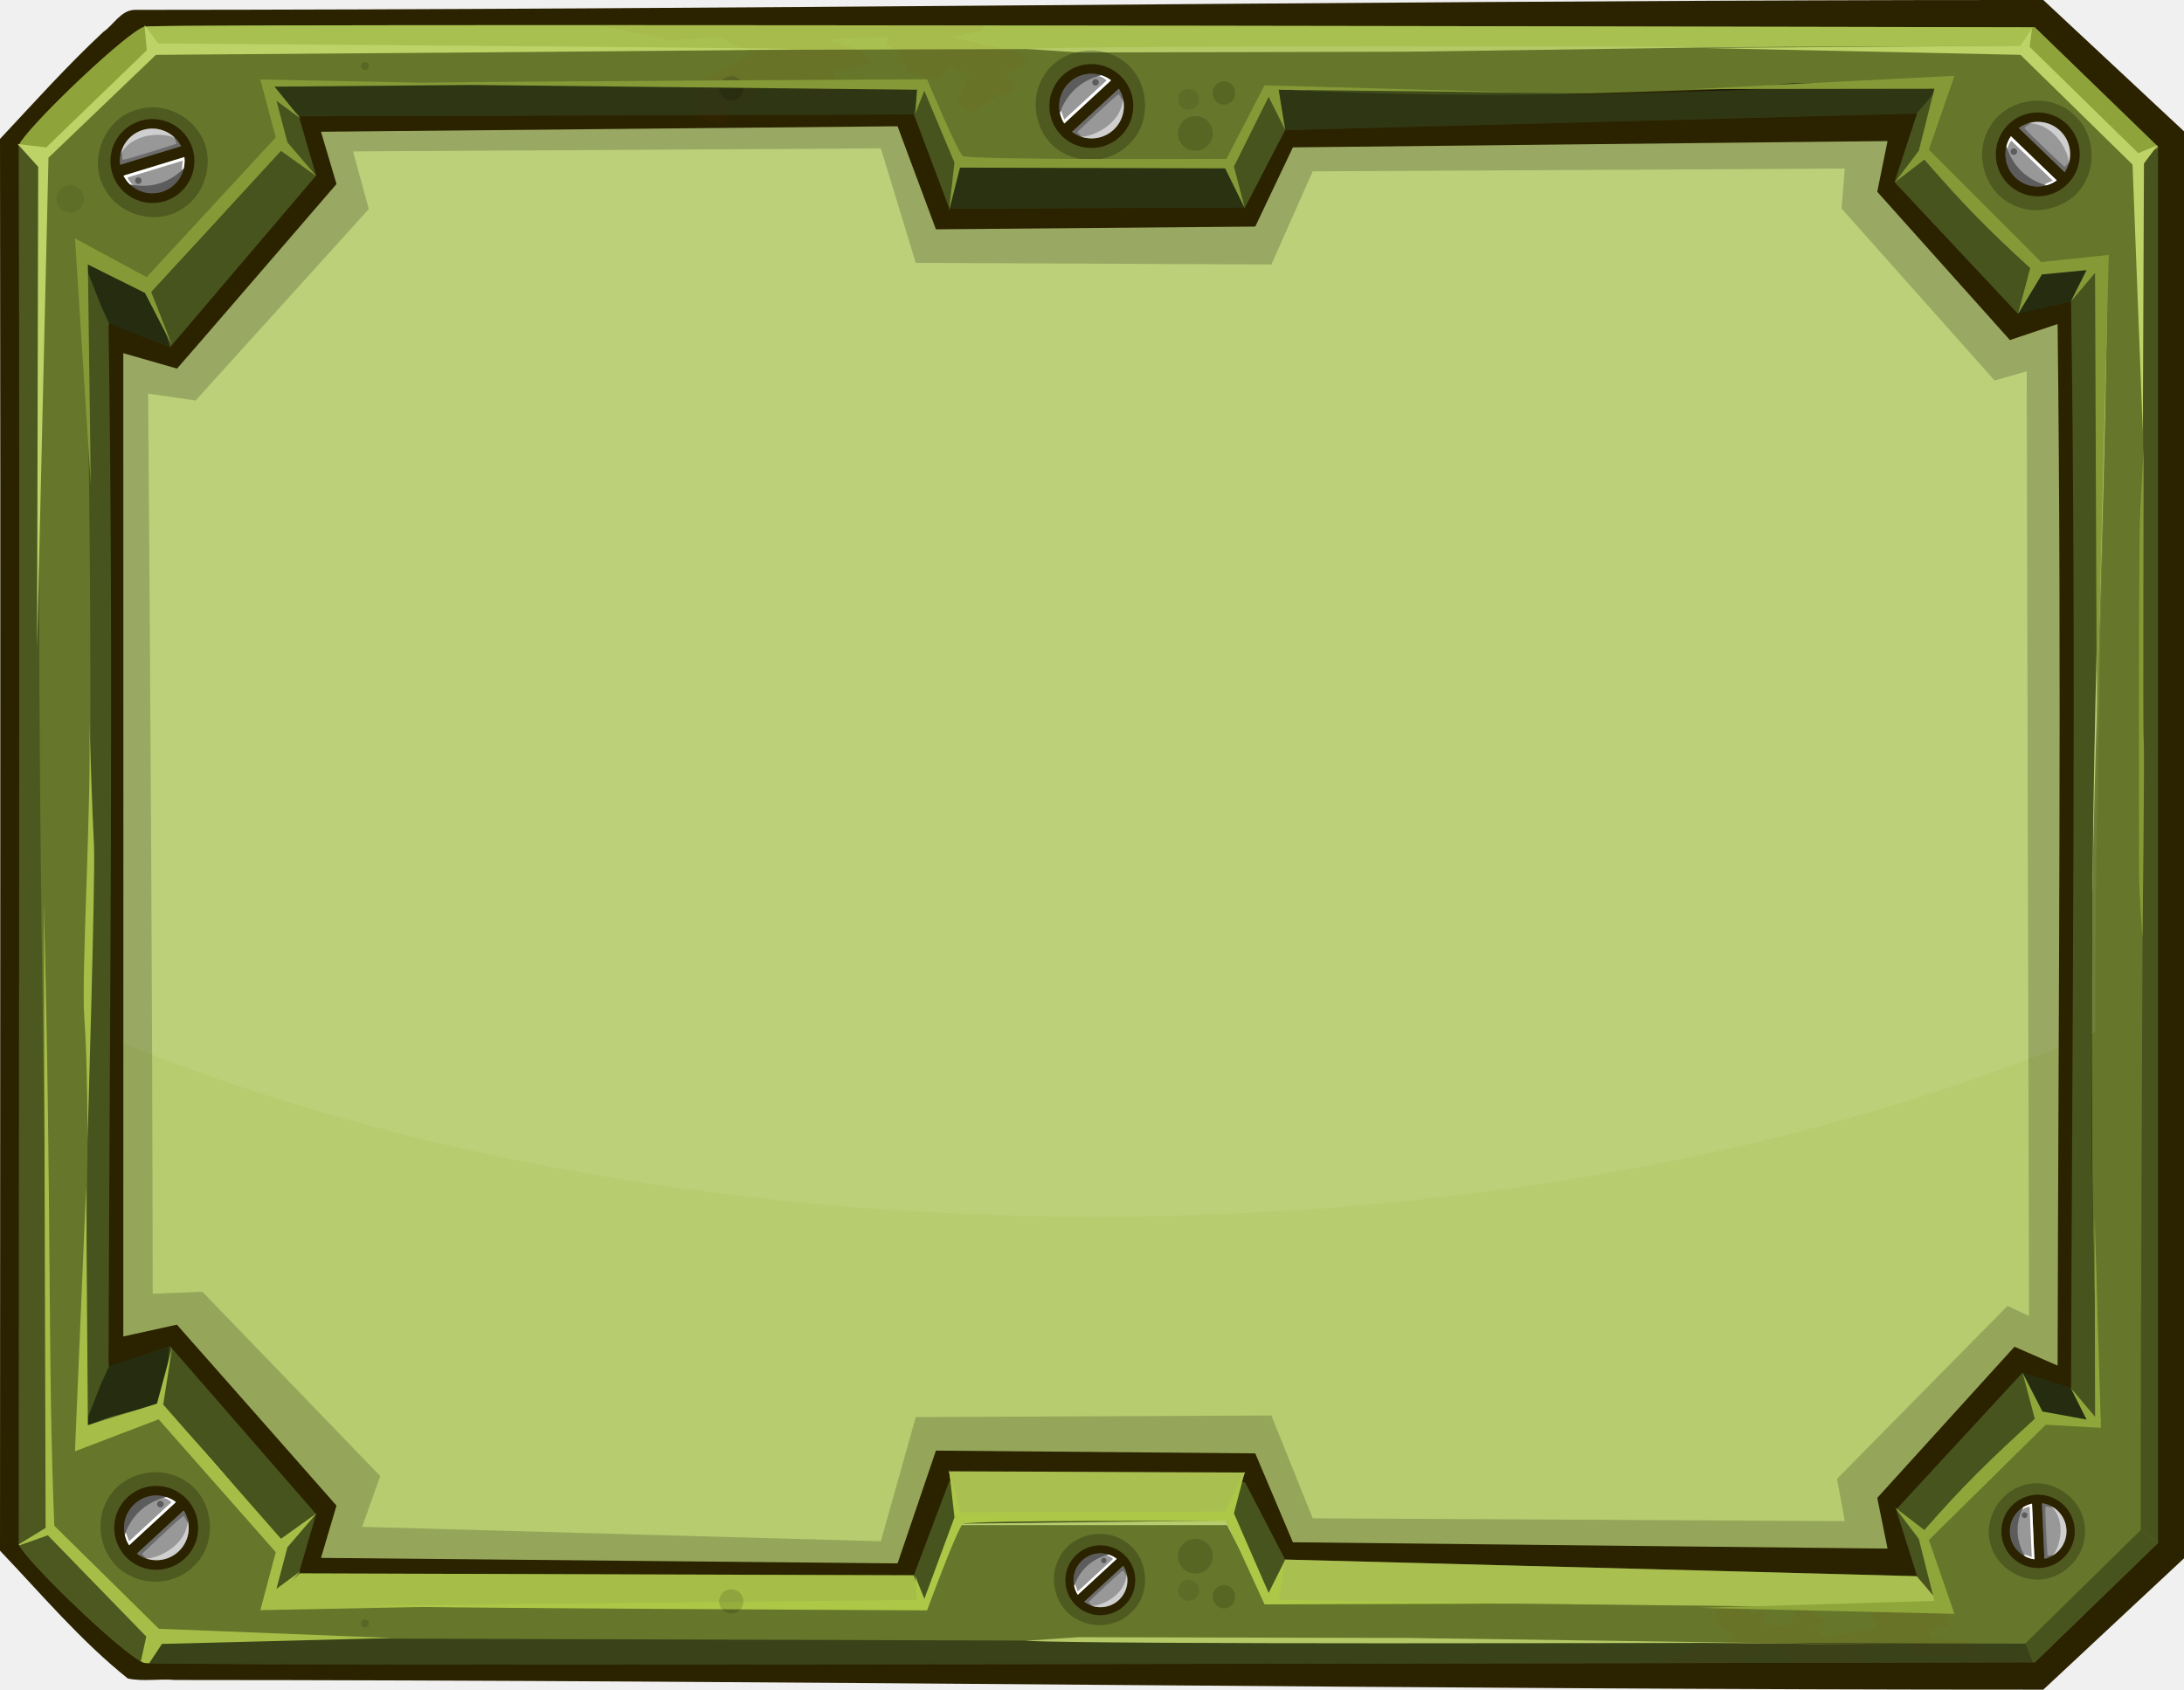
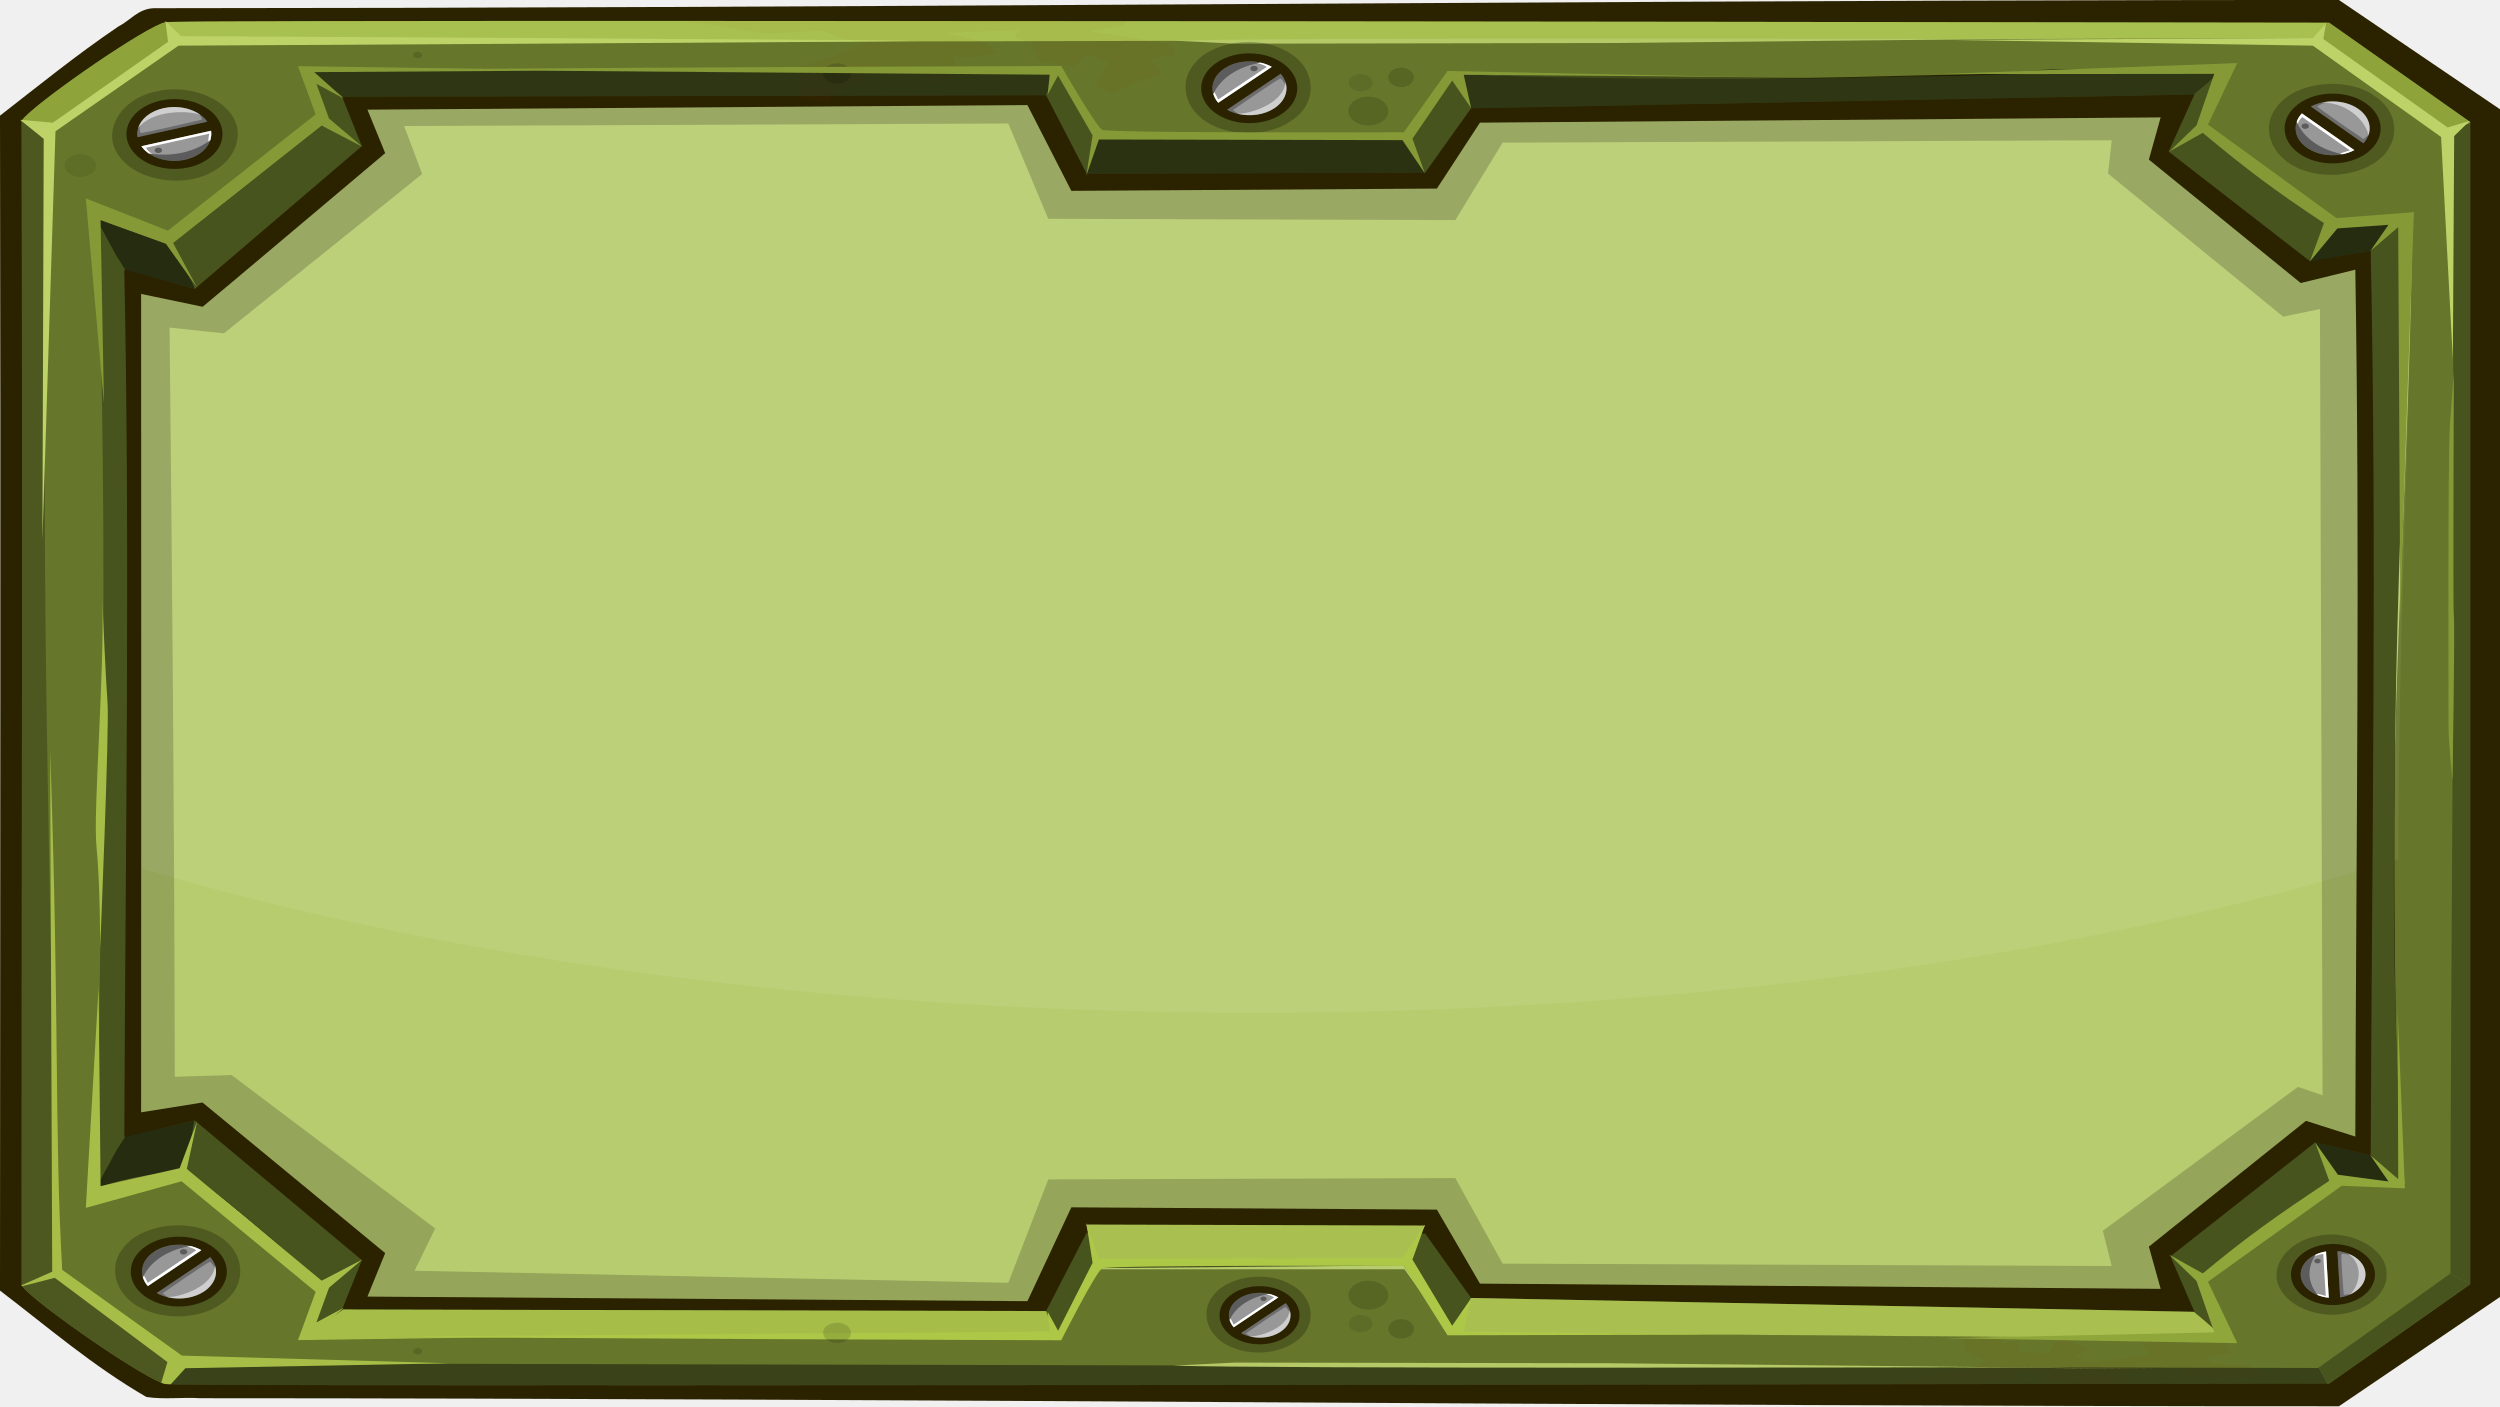
- <svg xmlns="http://www.w3.org/2000/svg" width="367.87mm" height="284.671mm" viewBox="0 0 367.87 284.671" version="1.1" id="svg19518">
+ <svg xmlns="http://www.w3.org/2000/svg" width="508mm" height="285.75mm" viewBox="0 0 508 285.75" version="1.1" id="svg19518">
  <defs id="defs19512" />
-   <g id="layer1" transform="translate(201.322,47.17473)">
-     <g id="g7243" transform="matrix(0.2695821,0,0,0.2695821,1589.167,119.52)">
+   <g id="layer1" transform="translate(201.3219,48.25384)">
+     <g id="g7243" transform="matrix(0.372272,0,0,0.270604,2271.204,119.0728)">
      <g transform="translate(-2537.346,-344.5308)" id="g7131">
        <path style="fill:#2b2200;fill-opacity:1;stroke:none" d="m -2900.938,-273.781 c -373.191,0.745 -746.384,5.968 -1119.562,6.125 -8.525,0.487 -12.864,9.34 -19.312,13.781 -22.68,21.112 -43.364,44.264 -64.562,66.906 0.47,294.094 0.045,588.188 0,882.281 25.992,27.264 50.418,56.373 79.875,79.875 9.663,2.072 19.67,0.05 29.438,0.943 389.134,0.109 778.24,6.09 1167.375,6.025 29.323,-27.331 58.611,-54.702 87.906,-82.062 0,-297.281 -1e-4,-594.562 0,-891.844 -29.296,-27.361 -58.583,-54.731 -87.906,-82.062 -24.417,-0.006 -48.833,0.004 -73.25,0.031 z" id="path6701" />
        <path style="fill:#66762a;fill-opacity:1;stroke:none" d="m -3736.906,-258.094 c -147.685,-0.026 -258.315,0.174 -274.25,0.781 -0.01,3e-4 -0.023,-3e-4 -0.031,0 -0.54,0.021 -1.026,0.041 -1.344,0.062 -0.344,0.024 -0.579,0.038 -0.656,0.062 -0.01,-0.002 -0.022,0.002 -0.031,0 -0.216,-0.048 -0.482,-0.014 -0.812,0.062 -0.479,0.111 -1.112,0.395 -1.813,0.75 -0.178,0.087 -0.342,0.146 -0.531,0.25 -14.819,8.117 -69.306,60.374 -75.875,72.438 h -0.062 c -0.122,0.226 -0.257,0.491 -0.344,0.688 h 0.031 c -0.01,0.018 -0.023,0.044 -0.031,0.062 0.725,282.312 0.019,578.615 0,874.219 4.992,11.52 72.525,75.786 79.437,74.25 1.8,0.72 117.765,0.934 276.313,0.906 348.804,-0.061 903.875,-1.344 903.875,-1.344 l 76.937,-74.562 c 0,-290.906 0,-581.812 0,-872.719 l -76.937,-74.562 c 0,0 -555.071,-1.283 -903.875,-1.344 z" id="path6703" />
        <path style="fill:#b7cc6f;fill-opacity:1;stroke:none" d="m -3938.719,-222.062 c 5.579,16.703 11.147,34.532 10.313,36.812 0,5.732 -77.261,92.212 -83.906,92.594 -4.638,0.267 -24.284,-9.451 -39.125,-17.188 16.342,238.521 0.883,482.244 0,728.031 14.841,-7.736 34.487,-17.454 39.125,-17.188 6.645,0.382 83.906,86.862 83.906,92.594 0.834,2.28 -4.734,20.11 -10.313,36.812 l 413.844,-0.156 19.469,-50.938 h 167.656 l 24.875,48 c 138.497,-12.049 280.446,1.047 421.938,2.688 -6.207,-18.276 -13.511,-40.846 -12.562,-43.438 0,-5.732 77.261,-92.212 83.906,-92.594 3.901,-0.224 14.288,14.038 27.646,20.825 -15.993,-231.444 2.632,-494.323 4.167,-713.794 -13.358,6.787 -27.912,13.599 -31.813,13.375 -6.645,-0.382 -83.906,-86.862 -83.906,-92.594 -0.949,-2.592 6.356,-25.161 12.562,-43.438 -141.491,1.641 -283.441,14.736 -421.938,2.688 l -24.875,48 h -167.656 l -19.469,-50.938 z" id="path6705" />
        <path style="opacity:0.07;fill:#ffffff;fill-opacity:1;stroke:none" d="m -3938.719,-222.062 c 5.579,16.703 11.147,34.532 10.313,36.812 0,5.732 -77.261,92.212 -83.906,92.594 -4.638,0.267 -24.284,-9.451 -39.125,-17.188 10.818,157.898 7.694,318.109 4.094,479.656 168.307,72.796 387.744,116.844 627.75,116.844 238.423,0 456.509,-43.468 624.375,-115.406 -0.375,-160.886 6.412,-323.591 7.438,-470.25 -13.358,6.787 -27.912,13.599 -31.813,13.375 -6.645,-0.382 -83.906,-86.862 -83.906,-92.594 -0.949,-2.592 6.356,-25.161 12.562,-43.438 -141.491,1.641 -283.441,14.736 -421.938,2.688 l -24.875,48 h -167.656 l -19.469,-50.938 z" id="path7126" />
        <path style="opacity:0.19;fill:#000000;fill-opacity:1;stroke:none" d="m -3295.719,-199.031 -25.406,58 -193.469,5.438 -23.875,-62.969 -369.469,0.875 9.156,36.531 -92.737,114.823 -39.264,-12.355 c -5.738,199.801 -5.353,418.67 -5e-4,625.719 l 39.187,-10.089 92.813,112.558 -9.156,36.531 369.469,0.875 23.875,-69.03 193.469,5.438 25.406,64.061 374.438,-10.312 -5.844,-31.812 73.281,-82.156 39.125,3.062 c 1.002,-221.341 2.08,-442.745 0,-663.969 l -41.982,1.277 -70.424,-80.371 5.844,-31.812 z m -258.281,17.938 21.812,71.562 222.188,1 25.812,-58.188 332.469,-1.781 -1.987,25.04 95.569,107.407 20.087,-5.692 1.429,590.406 -13.442,-6.317 -106.5,108.031 4.844,26.469 -332.469,-1.781 -25.812,-64.248 -222.188,1 -21.812,77.623 -324.094,-9.031 11.281,-31.75 -111.132,-115.195 -31.028,1.289 c -0.202,-187.039 -1.435,-375.608 -2.857,-562.585 l 29.661,4.319 108.214,-119.654 -9.853,-36.036 z" id="path6711" />
        <path style="fill:#2b2200;fill-opacity:1;stroke:none" d="m -3938.719,-222.062 c 5.579,16.703 11.147,34.532 10.313,36.812 0,5.732 -77.261,92.212 -83.906,92.594 -1.782,0.102 -5.79,-1.269 -10.875,-3.438 l -22.5,29.375 c 5.181,213.806 0.999,427.905 0,641.781 l 30,33.661 c 5.085,-2.169 9.093,-3.54 10.875,-3.438 6.645,0.382 76.406,82.576 76.406,88.308 0.834,2.28 -4.734,20.11 -10.313,36.812 l 413.844,-0.156 19.469,-56.998 h 167.656 l 24.344,51.186 c 142.6,-7.356 281.591,4.411 422.469,5.562 -6.207,-18.276 -13.511,-40.846 -12.562,-43.438 0,-5.732 74.417,-80.055 81.062,-80.438 3.901,-0.224 15.046,3.811 28.403,10.597 -7.207,-239.4 -1.503,-499.663 3.409,-727.878 -13.357,6.786 -30.769,11.814 -34.67,11.589 -6.645,-0.382 -78.205,-72.92 -78.205,-78.652 -0.949,-2.592 6.356,-25.161 12.562,-43.438 -140.877,1.151 -279.868,12.918 -422.469,5.562 l -24.344,45.125 h -167.656 l -19.469,-50.938 z m 395.156,27.156 23.969,64.406 199.531,-1.719 23.5,-49.5 371.562,-3.938 -6.438,31.688 82.893,92.683 29.795,-10.027 c 2.604,216.977 0.44,433.984 0,650.969 l -26.938,-11.812 -85.75,94.469 L -2925,694 l -371.562,-3.938 -23.5,-55.561 -199.531,-1.719 -23.969,70.467 -360.25,-3.438 9.688,-32.656 c 0,0 -95.684,-108.68 -99.719,-113.089 l -33.5,7.371 c 0.01,-204.844 0.146,-409.688 0,-614.531 l 33.576,9.636 c 4.035,-4.41 99.643,-115.355 99.643,-115.355 l -9.688,-32.656 z" id="path6714" />
        <path style="fill:#48541e;fill-opacity:1;stroke:none" d="m -3589.569,-214.463 11.055,3.629 42.74,2.15 24.562,65.287 184.756,-0.77 25.052,-48.328 394.851,-10.396 -14.112,42.889 77.197,82.36 33.691,-7.97 c 1.979,-5.454 16.093,-17.511 16.105,-22.441 -14.343,2.109 -30.907,3.98 -34.619,5.686 -6.324,-0.333 -75.168,-70.034 -75.168,-75.026 -0.902,-2.256 9.985,-29.747 15.89,-45.658 -140.915,6.313 -281.801,12.78 -425.342,4.648 l -23.826,45.768 -168.158,2.525 -18.548,-44.32 z" id="path6716" />
        <path style="fill:#48541e;fill-opacity:1;stroke:none" d="m -3938.726,-222.009 c 5.575,16.693 11.143,34.49 10.309,36.769 0,5.732 -77.272,92.215 -83.917,92.597 -4.646,0.267 -24.338,-9.504 -39.187,-17.246 -1e-4,0.376 0,0.742 0,1.119 l 14.58,37 38.961,14.802 91.133,-107.128 -10.803,-37.039 397.803,-1.235 -5.755,-19.484 z" id="path6718" />
        <path style="fill:#8ea43b;fill-opacity:1;stroke:none" d="m -4014.017,-257.118 c -0.165,0.039 -0.345,0.1 -0.538,0.168 -0.172,0.06 -0.308,0.118 -0.504,0.202 -0.199,0.086 -0.451,0.192 -0.672,0.302 -0.289,0.142 -0.58,0.289 -0.907,0.47 -0.031,0.018 -0.069,0.048 -0.101,0.067 -15.723,9.006 -71.423,62.562 -75.938,72.981 v 0.168 l 16.611,7.362 67.963,-66.097 -5.846,-15.624 c -0.023,0 -0.044,-0.011 -0.067,0 z" id="path6720" />
        <path style="fill:#a8c04f;fill-opacity:1;stroke:none" d="m -3736.909,-258.093 c -158.548,-0.028 -274.468,0.187 -276.268,0.907 -0.201,-0.045 -0.473,0 -0.773,0.067 l 5.859,15.64 1169.571,-3.618 4.504,-11.652 c -2.209,0 -554.786,-1.283 -902.894,-1.344 z m -278.855,1.68 c -0.477,0.239 -1.006,0.528 -1.579,0.874 0.589,-0.355 1.091,-0.629 1.579,-0.874 z" id="path6722" />
        <path style="fill:#8ea43b;fill-opacity:1;stroke:none" d="m -2834.016,-256.749 -4.509,11.666 h -0.739 c 0.257,0.175 0.672,0.47 0.672,0.47 l 71.811,70.565 c 0,0 3.646,-3.988 10.72,-7.3 v -0.84 l -76.946,-74.561 c 0,0 -0.871,3.2e-4 -1.008,0 z m -1181.749,0.336 c -0.489,0.245 -0.991,0.518 -1.579,0.874 0.573,-0.346 1.102,-0.634 1.579,-0.874 z" id="path6724" />
        <path style="opacity:0.257;fill:#000000;fill-opacity:1;stroke:none" d="m -4092.656,-182.75 c 0.725,282.186 0.019,578.371 0,873.844 8.275,-1.94 9.145,-6.11 13.112,-6.29 1.388,-0.372 5.844,-1.562 5.844,-1.562 -1.901,-288.427 -11.457,-570.211 -2.366,-858.638 z" id="path6726" />
        <path style="fill:#48541e;fill-opacity:1;stroke:none" d="m -4015.75,-256.406 c -0.477,0.24 -1.02,0.529 -1.594,0.875 0.589,-0.356 1.105,-0.63 1.594,-0.875 z m 1259.688,75.062 c -7.073,3.312 -10.719,7.281 -10.719,7.281 3.829,281.705 -0.21,565.089 0,856.469 0,0 3.646,3.969 10.719,7.281 0,-290.344 0,-580.688 0,-871.031 z M -4017.344,763.875 c 0.589,0.356 1.105,0.63 1.594,0.875 -0.477,-0.24 -1.02,-0.529 -1.594,-0.875 z" id="path6730" />
        <path style="fill:#b5c967;fill-opacity:1;stroke:none" d="m -3464.145,-243.29 c 51.101,-2.398 406.078,-1.304 424.51,-1.304 18.433,0 116.456,-1.211 116.456,-1.211 0,0 -294.745,4.302 -301.657,4.302 -6.912,0 -205.469,0.486 -205.469,0.486 z" id="path6732" />
        <path style="opacity:0.044;fill:#803300;fill-opacity:1;stroke:none" d="m -3730.391,-258.093 c 11.264,2.337 22.949,4.67 22.949,4.67 l 21.135,4.603 31.484,-1.915 8.837,4.603 12.668,5.376 -17.271,9.61 -19.22,8.434 0.403,12.298 0.773,10.349 16.498,4.637 5.007,-11.928 13.44,-2.688 1.915,-9.979 23.017,-1.915 17.305,11.122 10.349,-8.064 -3.058,-12.264 12.668,0.37 11.895,-3.831 -7.291,-7.695 -21.874,-6.888 40.321,-1.949 -1.915,5.376 8.803,4.637 3.864,12.668 19.186,4.973 7.291,-9.576 12.668,6.519 -8.434,16.498 9.207,6.552 16.901,-10.752 c 0,0 8.059,-1.925 9.979,-3.461 1.92,-1.536 -6.149,-11.525 -6.149,-11.525 l 14.616,-3.831 -3.864,-7.695 -43.379,-9.61 18.817,-4.603 c 0,0 0.488,-1.222 1.109,-2.923 -84.067,-0.099 -167.257,-0.186 -240.651,-0.201 z" id="path6734" />
        <circle r="6.061" cy="1590.773" cx="24.749" transform="matrix(1.075233,0,0,1.075233,-3388.318,-1922.194)" style="opacity:0.087;fill:#000000;fill-opacity:1;stroke:none" id="path6736" />
        <circle r="2.273" cy="1577.894" cx="68.943" transform="matrix(1.075233,0,0,1.075233,-3950.511,-1929.106)" style="opacity:0.13;fill:#000000;fill-opacity:1;stroke:none" id="path6740" />
        <path id="path6744" d="m -2984.357,-221.999 c -104.592,12.751 -217.135,2.822 -325.938,3.562 l 7.777,22.42 1.129,3.518 394.531,-10.406 c 9.016,-10.062 15.024,-18.148 15.531,-18.719 -30.907,-0.069 -61.954,-0.209 -93.031,-0.375 z" style="opacity:0.354;fill:#000000;fill-opacity:1;stroke:none" />
        <path id="path6746" d="m -3938.154,-222.009 21.112,20.873 383.611,-1.196 5.543,-18.211 -161.233,-1.389 -249.033,-0.076 z" style="opacity:0.354;fill:#000000;fill-opacity:1;stroke:none" />
        <path id="path6748" d="m -3506.076,-171.812 -5.312,27.938 0.188,0.469 184.75,-0.75 -12.531,-26.812 h -109.156 l -56.75,0.844 -0.344,-0.844 h -0.156 l -0.344,-0.844 z" style="opacity:0.407;fill:#000000;fill-opacity:1;stroke:none" />
        <path style="fill:#48541e;fill-opacity:1;stroke:none" d="m -4051.438,-109.844 c 6.828,241.427 2.006,485.374 -3e-4,728.031 5.234,-2.728 11.066,-5.675 16.625,-8.375 v -0.031 c 0.442,-1.088 0.688,-1.719 0.688,-1.719 l -2.406,-30.406 c 0.635,-212.56 3.204,-442.123 -3e-4,-646.969 l 2.406,-30.406 c 0,0 -0.245,-0.631 -0.688,-1.719 v -0.031 c -5.559,-2.7 -11.391,-5.647 -16.625,-8.375 z" id="path6752" />
        <path id="path6754" d="m -4051.514,-109.89 c -2e-4,0.377 0,0.742 0,1.119 l 10.415,26.429 c 1.846,4.084 3.398,7.406 5.084,11.073 l 37.725,14.107 c -0.614,-5.499 -10.801,-26.27 -12.624,-36.137 -0.607,0.379 -1.101,0.638 -1.412,0.656 -4.646,0.267 -24.338,-9.504 -39.187,-17.246 z" style="opacity:0.473;fill:#000000;fill-opacity:1;stroke:none" />
        <path style="fill:#48541e;fill-opacity:1;stroke:none" d="m -2787.812,-112.594 -22.531,27.031 c 3.381,226.471 0.601,452.985 0,679.469 l 17.859,23.369 c -11.516,-239.589 -1.251,-497.933 4.672,-729.869 z" id="path6758" />
        <path id="path6760" d="m -2793.67,-107.812 -6.812,0.719 c -5.051,0.701 -10.095,1.381 -14.5,2.031 -1.052,0.161 -5.034,-1.475 -5.982,-1.317 -3.829,0.638 -6.758,1.276 -8.063,1.875 -0.147,-0.01 -0.347,-0.072 -0.562,-0.156 -0.632,0.178 -1.183,0.326 -1.563,0.5 -0.128,-0.01 -0.29,-0.062 -0.469,-0.125 -1.438,3.308 -8.513,18.924 -11.938,26.781 l 0.031,0.031 33.763,-8.152 c 1.948,-5.369 15.656,-17.119 16.094,-22.188 z" style="opacity:0.473;fill:#000000;fill-opacity:1;stroke:none" />
        <ellipse ry="8.081" rx="13.076" cy="1594.814" cx="5057.777" transform="matrix(0.5353022,0,0,0.9033224,-6047.052,-1656.329)" id="path6802" style="opacity:0.139;fill:#000000;fill-opacity:1;stroke:none" />
        <circle r="10.102" cy="1617.037" cx="4959.849" id="path6804" style="opacity:0.139;fill:#000000;fill-opacity:1;stroke:none" transform="matrix(1.075233,0,0,1.075233,-8690.469,-1929.106)" />
        <circle r="7.071" cy="1590.773" cx="4690.138" id="path6806" style="opacity:0.139;fill:#000000;fill-opacity:1;stroke:none" transform="matrix(1.075233,0,0,1.075233,-8690.469,-1929.106)" />
        <path id="path6947" d="m -3589.569,722.816 11.055,-3.629 42.74,-2.15 24.562,-65.287 184.756,0.77 25.052,48.328 394.851,10.396 -13.102,-41.626 78.982,-85.574 30.896,9.921 c 1.979,5.454 16.093,17.511 16.105,22.441 -14.343,-2.109 -30.907,-3.98 -34.619,-5.686 -6.324,0.333 -75.168,70.034 -75.168,75.026 -0.902,2.256 9.985,29.747 15.89,45.658 l -425.342,-4.648 -25.342,-50.314 -166.643,2.02 -18.548,44.32 z" style="fill:#48541e;fill-opacity:1;stroke:none" />
        <path id="path6949" d="m -3938.726,730.362 c 5.575,-16.693 11.143,-34.49 10.309,-36.769 0,-5.732 -69.772,-87.929 -76.417,-88.311 -4.646,-0.267 -31.838,5.218 -46.687,12.96 -1e-4,-0.376 0,-0.742 0,-1.119 l 14.58,-37 38.885,-12.536 91.209,104.863 -10.803,37.039 397.803,1.235 -5.755,19.484 z" style="fill:#48541e;fill-opacity:1;stroke:none" />
        <path id="path6951" d="m -4014.017,765.471 c -0.165,-0.039 -0.345,-0.1 -0.538,-0.168 -0.172,-0.06 -0.308,-0.118 -0.504,-0.202 -0.199,-0.086 -0.451,-0.192 -0.672,-0.302 -0.289,-0.142 -0.58,-0.289 -0.907,-0.47 -0.031,-0.018 -0.069,-0.048 -0.101,-0.067 -15.723,-9.006 -71.423,-62.562 -75.938,-72.981 0,-0.056 0,-0.112 0,-0.168 14.796,-3.469 17.995,-6.327 17.995,-6.327 l 66.578,65.061 -5.846,15.624 c -0.023,0 -0.044,0.011 -0.067,0 z" style="fill:#4c581f;fill-opacity:1;stroke:none" />
        <path id="path6953" d="m -3736.909,766.445 c -158.548,0.028 -274.468,-0.187 -276.268,-0.907 -0.201,0.045 -0.473,0 -0.773,-0.067 l 5.859,-15.64 1169.571,3.618 4.504,11.652 c -2.209,0 -554.786,1.283 -902.894,1.344 z m -278.855,-1.68 c -0.477,-0.239 -1.006,-0.528 -1.579,-0.874 0.589,0.355 1.091,0.629 1.579,0.874 z" style="opacity:0.438;fill:#000000;fill-opacity:1;stroke:none" />
        <path id="path6955" d="m -2834.016,765.101 -4.509,-11.666 h -0.739 c 0.257,-0.175 0.672,-0.47 0.672,-0.47 l 71.811,-70.565 c 0,0 3.646,3.988 10.72,7.3 v 0.84 l -76.946,74.561 c 0,0 -0.871,-3.2e-4 -1.008,0 z m -1181.749,-0.336 c -0.489,-0.245 -0.991,-0.518 -1.579,-0.874 0.573,0.346 1.102,0.634 1.579,0.874 z" style="fill:#48541e;fill-opacity:1;stroke:none" />
        <path id="path6963" d="m -3464.145,751.642 c 51.101,2.398 406.078,1.304 424.51,1.304 18.433,0 116.456,1.211 116.456,1.211 0,0 -294.745,-4.302 -301.657,-4.302 -6.912,0 -205.469,-0.486 -205.469,-0.486 z" style="fill:#b5c967;fill-opacity:1;stroke:none" />
        <circle r="6.061" cy="1590.773" cx="24.749" id="path6967" style="opacity:0.087;fill:#000000;fill-opacity:1;stroke:none" transform="matrix(1.075233,0,0,-1.075233,-3388.318,2430.547)" />
        <circle r="2.273" cy="1577.894" cx="68.943" id="path6969" style="opacity:0.13;fill:#000000;fill-opacity:1;stroke:none" transform="matrix(1.075233,0,0,-1.075233,-3950.511,2437.459)" />
        <path style="opacity:0.473;fill:#000000;fill-opacity:1;stroke:none" d="m -4051.514,618.242 c -2e-4,-0.377 0,-0.742 0,-1.119 l 10.415,-26.429 c 1.846,-4.084 3.398,-7.406 5.084,-11.073 l 37.649,-11.841 c -0.614,5.499 -3.225,28.29 -5.048,38.158 -0.607,-0.379 -1.101,-0.638 -1.412,-0.656 -4.646,-0.267 -31.838,5.218 -46.687,12.96 z" id="path6983" />
        <path style="fill:#a6be47;fill-opacity:1;stroke:none" d="m -3938.154,730.362 21.112,-20.873 383.611,1.196 5.543,18.211 -161.233,1.389 -249.033,0.076 z" id="path6975" />
        <path style="fill:#a6be47;fill-opacity:1;stroke:none" d="m -4048.531,176.375 c 1.361,51.792 -5.134,160.119 -3.177,185.557 2.02,26.264 2.021,76.255 2.021,76.255 0,0 5.041,-166.671 4.031,-183.844 -0.94,-15.977 -2.627,-69.975 -2.875,-77.969 z M -4077,289.312 l 1.125,391.781 -16.781,10.25 c 0.087,0.197 0.222,0.462 0.344,0.688 l 17.812,-6.344 61.531,63.312 -3.406,15.469 c 0.437,0.24 0.848,0.428 1.219,0.594 0.438,0.195 0.794,0.329 1.125,0.406 0.04,0.011 0.117,-0.011 0.156,0 0.113,0.02 0.245,0.052 0.344,0.062 0.134,0.011 0.239,0.024 0.344,0 0.06,0.023 0.305,0.04 0.656,0.062 0.308,0.025 0.732,0.038 1.344,0.062 0.013,5.4e-4 0.017,-5.4e-4 0.031,0 l 7.969,-12.062 144.062,-3.719 -145.969,-5.75 -65.344,-64.406 c -4.259,-104.941 -1.463,-186.705 -6.562,-390.406 z m 26.455,178.174 -6.987,165.701 52.281,-19.964 73.188,83.027 -9.656,36.219 162.594,-3.156 -153.719,-1.312 16.125,-19.844 -14.937,11.031 6.875,-26.031 18.156,-21.156 -22.188,15.875 -73.594,-83.902 5.625,-35.719 -9.531,35.156 -43.156,13.464 z" id="path6959" />
        <path id="path6971" d="m -3069.794,765.572 15.356,-4.906 9.24,-4.872 16.297,-1.075 8.669,-6.519 -11.391,-7.09 c -0.179,-3.797 -0.358,-7.594 -0.538,-11.391 -0.37,-2.352 -0.739,-4.704 -1.109,-7.056 -9.957,-1.994 -19.914,-3.987 -29.871,-5.981 0,-3.08 0,-6.16 0,-9.24 7.426,-0.538 14.852,-1.075 22.277,-1.613 1.994,2.711 3.987,5.421 5.981,8.132 2.89,0.37 5.779,0.739 8.669,1.109 4.536,0.179 9.072,0.358 13.608,0.538 -1.087,-1.994 -2.173,-3.987 -3.259,-5.981 3.248,-0.179 6.496,-0.358 9.744,-0.538 2.901,5.253 5.802,10.506 8.703,15.759 -5.611,0.538 -11.223,1.075 -16.834,1.613 1.266,2.901 2.531,5.802 3.797,8.703 2.531,-0.907 5.062,-1.814 7.594,-2.722 0.19,3.08 0.381,6.16 0.571,9.24 5.421,0.179 10.842,0.358 16.263,0.538 1.815,-3.987 3.629,-7.975 5.443,-11.962 5.611,2.901 11.223,5.802 16.834,8.703 -2.531,1.803 -5.063,3.606 -7.594,5.41 l 7.594,4.906 33.131,-5.981 c -2.352,-4.167 -4.704,-8.333 -7.056,-12.5 -4.525,-0.717 -9.05,-1.434 -13.575,-2.15 1.994,-2.901 3.987,-5.802 5.981,-8.703 6.519,1.814 13.037,3.629 19.556,5.443 5.063,0.179 10.125,0.358 15.188,0.538 0.179,-3.987 0.358,-7.975 0.538,-11.962 4.894,-0.179 9.789,-0.358 14.684,-0.538 -1.277,3.808 -2.554,7.616 -3.83,11.424 2.901,2.531 5.802,5.063 8.703,7.594 1.445,3.438 2.89,6.877 4.335,10.316 -4.346,0.538 -8.691,1.075 -13.037,1.613 l 1.109,5.443 21.169,2.184 9.24,7.594 -16.834,1.613 -27.15,-1.075 v -7.056 l -20.093,0.538 -19.556,4.368 10.853,3.226 -2.89,4.133 c -13.775,0.03 -16.715,0.031 -33.735,0.067 l -13.34,-3.091 2.184,-5.981 -16.834,-1.613 -0.538,6.485 -11.962,2.722 c 0,0 0.156,0.775 0.302,1.546 -15.403,0.031 -35.85,0.069 -52.586,0.101 z" style="opacity:0.044;fill:#803300;fill-opacity:1;stroke:none" />
        <path style="fill:#a9c051;fill-opacity:1;stroke:none" d="m -2984.357,730.352 -325.938,-3.562 7.777,-22.42 1.129,-3.518 394.531,10.406 c 9.016,10.062 15.024,18.148 15.531,18.719 -30.907,0.069 -61.954,0.209 -93.031,0.375 z" id="path6973" />
        <path style="fill:#a9c051;fill-opacity:1;stroke:none" d="m -3506.076,674.103 -5.312,-27.938 0.188,-0.469 184.75,0.75 -12.531,26.812 h -109.156 l -56.75,-0.844 -0.344,0.844 h -0.156 l -0.344,0.844 z" id="path6977" />
        <path style="opacity:0.473;fill:#000000;fill-opacity:1;stroke:none" d="m -2793.67,616.164 -6.812,-0.719 c -5.051,-0.701 -10.095,-1.381 -14.5,-2.031 -1.052,-0.161 -2.177,-0.311 -3.125,-0.469 -3.829,-0.638 -6.758,-1.276 -8.063,-1.875 -0.147,0.01 -0.347,0.072 -0.562,0.156 -0.632,-0.178 -1.183,-0.326 -1.563,-0.5 -0.128,0.01 -0.29,0.062 -0.469,0.125 -1.438,-3.308 -8.513,-18.924 -11.938,-26.781 l 0.031,-0.031 30.906,9.937 c 1.948,5.369 15.656,17.119 16.094,22.188 z" id="path6989" />
        <ellipse ry="8.081" rx="13.076" cy="1594.814" cx="5057.777" style="opacity:0.139;fill:#000000;fill-opacity:1;stroke:none" id="path6993" transform="matrix(0.5353022,0,0,-0.9033224,-6047.052,2164.682)" />
        <circle r="10.102" cy="1617.037" cx="4959.849" transform="matrix(1.075233,0,0,-1.075233,-8690.469,2437.459)" style="opacity:0.139;fill:#000000;fill-opacity:1;stroke:none" id="path6995" />
        <path id="path6979" d="m -3877.702,729.802 c 11.982,1.247 352.584,2.806 352.584,2.806 0,0 18.691,-50.892 22.322,-53.979 4.035,-2.646 164.706,-1.839 164.706,-1.839 l 23.81,52.078 159.834,-0.511 -150.994,-2.296 4.097,-25.12 -10.374,20.755 -21.683,-49.712 6.847,-26.19 -12.317,25.095 -165.709,0.472 -6.847,-27.126 3.424,30.244 -18.83,50.959 -5.706,-14.342 1.141,14.966 z" style="fill:#adc847;fill-opacity:1;stroke:none" />
        <circle r="7.071" cy="1590.773" cx="4690.138" transform="matrix(1.075233,0,0,-1.075233,-8690.469,2437.459)" style="opacity:0.139;fill:#000000;fill-opacity:1;stroke:none" id="path6997" />
        <path id="path6991" d="m -3042.965,731.049 159.767,3.741 -15.977,-46.145 73.032,-72.041 34.447,1.943 -3.926,-133.269 0.291,126.337 -15.337,-18.16 10.006,19.885 -27.561,-4.995 -12.409,-24.171 7.643,28.687 c -27.225,24.785 -45.206,42.217 -69.038,69.546 l -18.259,-14.031 14.835,19.643 9.7,38.662 z" style="fill:#8fa63b;fill-opacity:1;stroke:none" />
        <g id="g7016" transform="matrix(0.5159209,0.496985,-0.496985,0.5159209,-4233.066,-3222.61)">
          <path style="opacity:0.239;fill:#000000;fill-opacity:1;stroke:none" d="m 4357.969,1657.188 c -29.154,-0.552 -53.392,30.276 -45.969,58.5 5.533,26.124 35.265,43.849 60.812,35.219 24.456,-7.287 40.317,-36 31.562,-60.469 -6.259,-19.403 -25.771,-34.076 -46.406,-33.25 z" id="path7018" />
          <circle r="31.071" cy="1709.862" cx="4366.786" transform="matrix(1.177854,0,0,1.177854,-784.7482,-310.061)" id="path7020" style="fill:#2b2200;fill-opacity:1;stroke:none" />
          <path id="path7022" d="m 4358.562,1675.562 c -13.883,0 -25.398,10.043 -27.75,23.25 h 55.531 c -2.352,-13.207 -13.898,-23.25 -27.781,-23.25 z m -27.75,33.188 c 2.345,13.215 13.861,23.25 27.75,23.25 13.889,0 25.436,-10.035 27.781,-23.25 z" style="fill:#989898;fill-opacity:1;stroke:none" />
          <path id="path7024" d="m 4330.812,1708.75 c 0.577,3.25 1.696,6.301 3.281,9.062 0.809,0.439 1.606,0.862 2.406,1.25 -2.616,-3.35 -2.759,-7.759 -2.759,-7.759 h 50.353 c 0,0 -1.983,4.071 -3.094,7.795 0.644,-0.315 1.23,-0.655 1.812,-0.969 1.692,-2.848 2.931,-5.992 3.531,-9.375 z" style="fill:#ffffff;fill-opacity:1;stroke:none" />
          <path id="path7026" d="m 4336.312,1686.469 c -2.749,3.539 -4.682,7.75 -5.5,12.344 h 55.531 c -0.577,-3.24 -1.699,-6.305 -3.281,-9.062 0.219,2.672 0.156,5.812 0.156,5.812 0,0 -48.402,0.906 -48.938,-0.344 -0.402,-0.938 1.203,-6.18 2.031,-8.75 z" style="opacity:0.288;fill:#000000;fill-opacity:1;stroke:none" />
          <path id="path7028" d="m 4358.562,1675.562 c -10.607,0 -19.844,5.843 -24.656,14.5 16.162,-15.689 42.47,-6.655 49.531,0.375 -4.761,-8.858 -14.119,-14.875 -24.875,-14.875 z" style="opacity:0.535;fill:#ffffff;fill-opacity:1;stroke:none" />
          <path id="path7030" d="m 4334.094,1717.812 c 4.857,8.484 13.987,14.188 24.469,14.188 10.366,0 19.439,-5.576 24.344,-13.906 -9.533,5.155 -27.729,11.146 -48.812,-0.281 z" style="opacity:0.394;fill:#000000;fill-opacity:1;stroke:none" />
          <circle r="2.857" cy="1716.648" cx="4341.964" id="path7032" style="opacity:0.394;fill:#000000;fill-opacity:1;stroke:none" />
        </g>
        <g transform="matrix(-0.5264065,0.4858648,-0.4858648,-0.5264065,-300.1803,-1428.315)" id="g7034">
          <path id="path7036" d="m 4357.969,1657.188 c -29.154,-0.552 -53.392,30.276 -45.969,58.5 5.533,26.124 35.265,43.849 60.812,35.219 24.456,-7.287 40.317,-36 31.562,-60.469 -6.259,-19.403 -25.771,-34.076 -46.406,-33.25 z" style="opacity:0.239;fill:#000000;fill-opacity:1;stroke:none" />
          <circle r="31.071" cy="1709.862" cx="4366.786" style="fill:#2b2200;fill-opacity:1;stroke:none" id="path7038" transform="matrix(1.177854,0,0,1.177854,-784.7482,-310.061)" />
          <path style="fill:#989898;fill-opacity:1;stroke:none" d="m 4358.562,1675.562 c -13.883,0 -25.398,10.043 -27.75,23.25 h 55.531 c -2.352,-13.207 -13.898,-23.25 -27.781,-23.25 z m -27.75,33.188 c 2.345,13.215 13.861,23.25 27.75,23.25 13.889,0 25.436,-10.035 27.781,-23.25 z" id="path7040" />
          <path style="fill:#ffffff;fill-opacity:1;stroke:none" d="m 4330.812,1708.75 c 0.577,3.25 1.696,6.301 3.281,9.062 0.809,0.439 1.606,0.862 2.406,1.25 -2.616,-3.35 -2.759,-7.759 -2.759,-7.759 h 50.353 c 0,0 -1.983,4.071 -3.094,7.795 0.644,-0.315 1.23,-0.655 1.812,-0.969 1.692,-2.848 2.931,-5.992 3.531,-9.375 z" id="path7042" />
          <path style="opacity:0.288;fill:#000000;fill-opacity:1;stroke:none" d="m 4336.312,1686.469 c -2.749,3.539 -4.682,7.75 -5.5,12.344 h 55.531 c -0.577,-3.24 -1.699,-6.305 -3.281,-9.062 0.219,2.672 0.156,5.812 0.156,5.812 0,0 -48.402,0.906 -48.938,-0.344 -0.402,-0.938 1.203,-6.18 2.031,-8.75 z" id="path7044" />
          <path style="opacity:0.535;fill:#ffffff;fill-opacity:1;stroke:none" d="m 4358.562,1675.562 c -10.607,0 -19.844,5.843 -24.656,14.5 16.162,-15.689 42.47,-6.655 49.531,0.375 -4.761,-8.858 -14.119,-14.875 -24.875,-14.875 z" id="path7046" />
          <path style="opacity:0.394;fill:#000000;fill-opacity:1;stroke:none" d="m 4334.094,1717.812 c 4.857,8.484 13.987,14.188 24.469,14.188 10.366,0 19.439,-5.576 24.344,-13.906 -9.533,5.155 -27.729,11.146 -48.812,-0.281 z" id="path7048" />
          <circle r="2.857" cy="1716.648" cx="4341.964" style="opacity:0.394;fill:#000000;fill-opacity:1;stroke:none" id="path7050" />
        </g>
        <g id="g7052" transform="matrix(0.6851688,-0.2090745,0.2090745,0.6851688,-7351.812,-429.3487)">
          <path style="opacity:0.239;fill:#000000;fill-opacity:1;stroke:none" d="m 4357.969,1657.188 c -29.154,-0.552 -53.392,30.276 -45.969,58.5 5.533,26.124 35.265,43.849 60.812,35.219 24.456,-7.287 40.317,-36 31.562,-60.469 -6.259,-19.403 -25.771,-34.076 -46.406,-33.25 z" id="path7054" />
          <circle r="31.071" cy="1709.862" cx="4366.786" transform="matrix(1.177854,0,0,1.177854,-784.7482,-310.061)" id="path7056" style="fill:#2b2200;fill-opacity:1;stroke:none" />
          <path id="path7058" d="m 4358.562,1675.562 c -13.883,0 -25.398,10.043 -27.75,23.25 h 55.531 c -2.352,-13.207 -13.898,-23.25 -27.781,-23.25 z m -27.75,33.188 c 2.345,13.215 13.861,23.25 27.75,23.25 13.889,0 25.436,-10.035 27.781,-23.25 z" style="fill:#989898;fill-opacity:1;stroke:none" />
          <path id="path7060" d="m 4330.812,1708.75 c 0.577,3.25 1.696,6.301 3.281,9.062 0.809,0.439 1.606,0.862 2.406,1.25 -2.616,-3.35 -2.759,-7.759 -2.759,-7.759 h 50.353 c 0,0 -1.983,4.071 -3.094,7.795 0.644,-0.315 1.23,-0.655 1.812,-0.969 1.692,-2.848 2.931,-5.992 3.531,-9.375 z" style="fill:#ffffff;fill-opacity:1;stroke:none" />
          <path id="path7062" d="m 4336.312,1686.469 c -2.749,3.539 -4.682,7.75 -5.5,12.344 h 55.531 c -0.577,-3.24 -1.699,-6.305 -3.281,-9.062 0.219,2.672 0.156,5.812 0.156,5.812 0,0 -48.402,0.906 -48.938,-0.344 -0.402,-0.938 1.203,-6.18 2.031,-8.75 z" style="opacity:0.288;fill:#000000;fill-opacity:1;stroke:none" />
          <path id="path7064" d="m 4358.562,1675.562 c -10.607,0 -19.844,5.843 -24.656,14.5 16.162,-15.689 42.47,-6.655 49.531,0.375 -4.761,-8.858 -14.119,-14.875 -24.875,-14.875 z" style="opacity:0.535;fill:#ffffff;fill-opacity:1;stroke:none" />
          <path id="path7066" d="m 4334.094,1717.812 c 4.857,8.484 13.987,14.188 24.469,14.188 10.366,0 19.439,-5.576 24.344,-13.906 -9.533,5.155 -27.729,11.146 -48.812,-0.281 z" style="opacity:0.394;fill:#000000;fill-opacity:1;stroke:none" />
          <circle r="2.857" cy="1716.648" cx="4341.964" id="path7068" style="opacity:0.394;fill:#000000;fill-opacity:1;stroke:none" />
        </g>
        <path style="fill:#859a37;fill-opacity:1;stroke:none" d="m -2883.188,-226.438 -162.812,8.296 150.249,-0.202 -9.688,38.688 -14.844,19.625 18.25,-14.031 c 23.832,27.33 38.949,42.992 66.174,67.777 l -7.625,28.687 14.932,-24.693 27.894,-2.709 -10,19.906 15.312,-18.156 1.161,294.545 c 1.919,-100.337 4.867,-203.666 7.402,-305.795 l -42.232,4.464 -70.174,-70.246 z m -641.938,2.188 c 0,0 -224.401,1.04 -315.312,2.094 h -0.281 l -101,-1.969 9.656,36.219 -80.688,87.312 -44.781,-24.25 9.895,153.987 -1.832,-137.674 35.656,17.781 17.107,33.105 -13.201,-33.698 81.094,-88.188 22.188,15.875 -18.156,-21.156 -6.875,-26.031 14.937,11.031 -16.125,-19.844 123.125,-1.062 278.313,3 -1.125,14.969 5.687,-14.344 18.844,44.906 -3.438,30.25 6.875,-27.125 165.688,0.469 12.312,25.094 -6.844,-26.188 21.687,-43.656 10.375,20.75 -4.094,-25.125 154.03,1.759 -162.874,-4.541 -23.813,46 c 0,0 -160.653,0.802 -164.687,-1.844 -3.631,-3.087 -22.344,-47.906 -22.344,-47.906 z" id="path6750" />
        <g id="g7070" transform="matrix(-0.5264065,0.4858648,-0.4858648,-0.5264065,-884.466,-539.7441)">
          <path style="opacity:0.239;fill:#000000;fill-opacity:1;stroke:none" d="m 4357.969,1657.188 c -29.154,-0.552 -53.392,30.276 -45.969,58.5 5.533,26.124 35.265,43.849 60.812,35.219 24.456,-7.287 40.317,-36 31.562,-60.469 -6.259,-19.403 -25.771,-34.076 -46.406,-33.25 z" id="path7072" />
          <circle r="31.071" cy="1709.862" cx="4366.786" transform="matrix(1.177854,0,0,1.177854,-784.7482,-310.061)" id="path7074" style="fill:#2b2200;fill-opacity:1;stroke:none" />
          <path id="path7076" d="m 4358.562,1675.562 c -13.883,0 -25.398,10.043 -27.75,23.25 h 55.531 c -2.352,-13.207 -13.898,-23.25 -27.781,-23.25 z m -27.75,33.188 c 2.345,13.215 13.861,23.25 27.75,23.25 13.889,0 25.436,-10.035 27.781,-23.25 z" style="fill:#989898;fill-opacity:1;stroke:none" />
          <path id="path7078" d="m 4330.812,1708.75 c 0.577,3.25 1.696,6.301 3.281,9.062 0.809,0.439 1.606,0.862 2.406,1.25 -2.616,-3.35 -2.759,-7.759 -2.759,-7.759 h 50.353 c 0,0 -1.983,4.071 -3.094,7.795 0.644,-0.315 1.23,-0.655 1.812,-0.969 1.692,-2.848 2.931,-5.992 3.531,-9.375 z" style="fill:#ffffff;fill-opacity:1;stroke:none" />
          <path id="path7080" d="m 4336.312,1686.469 c -2.749,3.539 -4.682,7.75 -5.5,12.344 h 55.531 c -0.577,-3.24 -1.699,-6.305 -3.281,-9.062 0.219,2.672 0.156,5.812 0.156,5.812 0,0 -48.402,0.906 -48.938,-0.344 -0.402,-0.938 1.203,-6.18 2.031,-8.75 z" style="opacity:0.288;fill:#000000;fill-opacity:1;stroke:none" />
          <path id="path7082" d="m 4358.562,1675.562 c -10.607,0 -19.844,5.843 -24.656,14.5 16.162,-15.689 42.47,-6.655 49.531,0.375 -4.761,-8.858 -14.119,-14.875 -24.875,-14.875 z" style="opacity:0.535;fill:#ffffff;fill-opacity:1;stroke:none" />
          <path id="path7084" d="m 4334.094,1717.812 c 4.857,8.484 13.987,14.188 24.469,14.188 10.366,0 19.439,-5.576 24.344,-13.906 -9.533,5.155 -27.729,11.146 -48.812,-0.281 z" style="opacity:0.394;fill:#000000;fill-opacity:1;stroke:none" />
          <circle r="2.857" cy="1716.648" cx="4341.964" id="path7086" style="opacity:0.394;fill:#000000;fill-opacity:1;stroke:none" />
        </g>
        <g transform="matrix(-0.4384142,0.4046492,-0.4046492,-0.4384142,-816.4839,-302.9183)" id="g7088">
          <path id="path7090" d="m 4357.969,1657.188 c -29.154,-0.552 -53.392,30.276 -45.969,58.5 5.533,26.124 35.265,43.849 60.812,35.219 24.456,-7.287 40.317,-36 31.562,-60.469 -6.259,-19.403 -25.771,-34.076 -46.406,-33.25 z" style="opacity:0.239;fill:#000000;fill-opacity:1;stroke:none" />
          <circle r="31.071" cy="1709.862" cx="4366.786" style="fill:#2b2200;fill-opacity:1;stroke:none" id="path7092" transform="matrix(1.177854,0,0,1.177854,-784.7482,-310.061)" />
          <path style="fill:#989898;fill-opacity:1;stroke:none" d="m 4358.562,1675.562 c -13.883,0 -25.398,10.043 -27.75,23.25 h 55.531 c -2.352,-13.207 -13.898,-23.25 -27.781,-23.25 z m -27.75,33.188 c 2.345,13.215 13.861,23.25 27.75,23.25 13.889,0 25.436,-10.035 27.781,-23.25 z" id="path7094" />
          <path style="fill:#ffffff;fill-opacity:1;stroke:none" d="m 4330.812,1708.75 c 0.577,3.25 1.696,6.301 3.281,9.062 0.809,0.439 1.606,0.862 2.406,1.25 -2.616,-3.35 -2.759,-7.759 -2.759,-7.759 h 50.353 c 0,0 -1.983,4.071 -3.094,7.795 0.644,-0.315 1.23,-0.655 1.812,-0.969 1.692,-2.848 2.931,-5.992 3.531,-9.375 z" id="path7096" />
          <path style="opacity:0.288;fill:#000000;fill-opacity:1;stroke:none" d="m 4336.312,1686.469 c -2.749,3.539 -4.682,7.75 -5.5,12.344 h 55.531 c -0.577,-3.24 -1.699,-6.305 -3.281,-9.062 0.219,2.672 0.156,5.812 0.156,5.812 0,0 -48.402,0.906 -48.938,-0.344 -0.402,-0.938 1.203,-6.18 2.031,-8.75 z" id="path7098" />
          <path style="opacity:0.535;fill:#ffffff;fill-opacity:1;stroke:none" d="m 4358.562,1675.562 c -10.607,0 -19.844,5.843 -24.656,14.5 16.162,-15.689 42.47,-6.655 49.531,0.375 -4.761,-8.858 -14.119,-14.875 -24.875,-14.875 z" id="path7100" />
          <path style="opacity:0.394;fill:#000000;fill-opacity:1;stroke:none" d="m 4334.094,1717.812 c 4.857,8.484 13.987,14.188 24.469,14.188 10.366,0 19.439,-5.576 24.344,-13.906 -9.533,5.155 -27.729,11.146 -48.812,-0.281 z" id="path7102" />
          <circle r="2.857" cy="1716.648" cx="4341.964" style="opacity:0.394;fill:#000000;fill-opacity:1;stroke:none" id="path7104" />
        </g>
        <g id="g7106" transform="matrix(0.02691122,0.6259716,-0.6259716,0.02691122,-1881.655,-2091.026)">
          <path style="opacity:0.239;fill:#000000;fill-opacity:1;stroke:none" d="m 4357.969,1657.188 c -29.154,-0.552 -53.392,30.276 -45.969,58.5 5.533,26.124 35.265,43.849 60.812,35.219 24.456,-7.287 40.317,-36 31.562,-60.469 -6.259,-19.403 -25.771,-34.076 -46.406,-33.25 z" id="path7108" />
          <circle r="31.071" cy="1709.862" cx="4366.786" transform="matrix(1.177854,0,0,1.177854,-784.7482,-310.061)" id="path7110" style="fill:#2b2200;fill-opacity:1;stroke:none" />
          <path id="path7112" d="m 4358.562,1675.562 c -13.883,0 -25.398,10.043 -27.75,23.25 h 55.531 c -2.352,-13.207 -13.898,-23.25 -27.781,-23.25 z m -27.75,33.188 c 2.345,13.215 13.861,23.25 27.75,23.25 13.889,0 25.436,-10.035 27.781,-23.25 z" style="fill:#989898;fill-opacity:1;stroke:none" />
          <path id="path7114" d="m 4330.812,1708.75 c 0.577,3.25 1.696,6.301 3.281,9.062 0.809,0.439 1.606,0.862 2.406,1.25 -2.616,-3.35 -2.759,-7.759 -2.759,-7.759 h 50.353 c 0,0 -1.983,4.071 -3.094,7.795 0.644,-0.315 1.23,-0.655 1.812,-0.969 1.692,-2.848 2.931,-5.992 3.531,-9.375 z" style="fill:#ffffff;fill-opacity:1;stroke:none" />
          <path id="path7116" d="m 4336.312,1686.469 c -2.749,3.539 -4.682,7.75 -5.5,12.344 h 55.531 c -0.577,-3.24 -1.699,-6.305 -3.281,-9.062 0.219,2.672 0.156,5.812 0.156,5.812 0,0 -48.402,0.906 -48.938,-0.344 -0.402,-0.938 1.203,-6.18 2.031,-8.75 z" style="opacity:0.288;fill:#000000;fill-opacity:1;stroke:none" />
          <path id="path7118" d="m 4358.562,1675.562 c -10.607,0 -19.844,5.843 -24.656,14.5 16.162,-15.689 42.47,-6.655 49.531,0.375 -4.761,-8.858 -14.119,-14.875 -24.875,-14.875 z" style="opacity:0.535;fill:#ffffff;fill-opacity:1;stroke:none" />
          <path id="path7120" d="m 4334.094,1717.812 c 4.857,8.484 13.987,14.188 24.469,14.188 10.366,0 19.439,-5.576 24.344,-13.906 -9.533,5.155 -27.729,11.146 -48.812,-0.281 z" style="opacity:0.394;fill:#000000;fill-opacity:1;stroke:none" />
          <circle r="2.857" cy="1716.648" cx="4341.964" id="path7122" style="opacity:0.394;fill:#000000;fill-opacity:1;stroke:none" />
        </g>
        <path style="fill:#859a37;fill-opacity:1;stroke:none" d="m -2767.143,45.934 c -1.157,21.445 -0.714,215 -0.714,226.429 0,11.429 2.143,40 2.143,40 0,0 1.429,-117.143 0.714,-124.286 -0.714,-7.143 0,-181.862 0,-181.862 z" id="path7124" />
      </g>
      <circle r="8.571" cy="-494.066" cx="-6597.857" id="path7237" style="opacity:0.07;fill:#000000;fill-opacity:1;stroke:none" />
      <path id="path7239" d="m -6618.571,-212.638 0.714,-301.429 -12.857,-14.286 17.857,2.143 62.857,-60.714 -1.429,-15.714 8.572,11.429 c 0,0 400.714,2.857 397.857,3.571 -2.857,0.714 -399.286,3.571 -399.286,3.571 l -67.143,64.286 z" style="fill:#bdd368;fill-opacity:1;stroke:none" />
      <path id="path7241" d="m -5578.572,-588.352 199.286,-1.429 7.143,-10.714 -1.429,11.429 67.857,66.429 12.143,-5 -8.572,11.429 -0.714,167.857 -6.429,-167.143 -70,-68.571 z" style="fill:#bdd368;fill-opacity:1;stroke:none" />
    </g>
  </g>
</svg>
